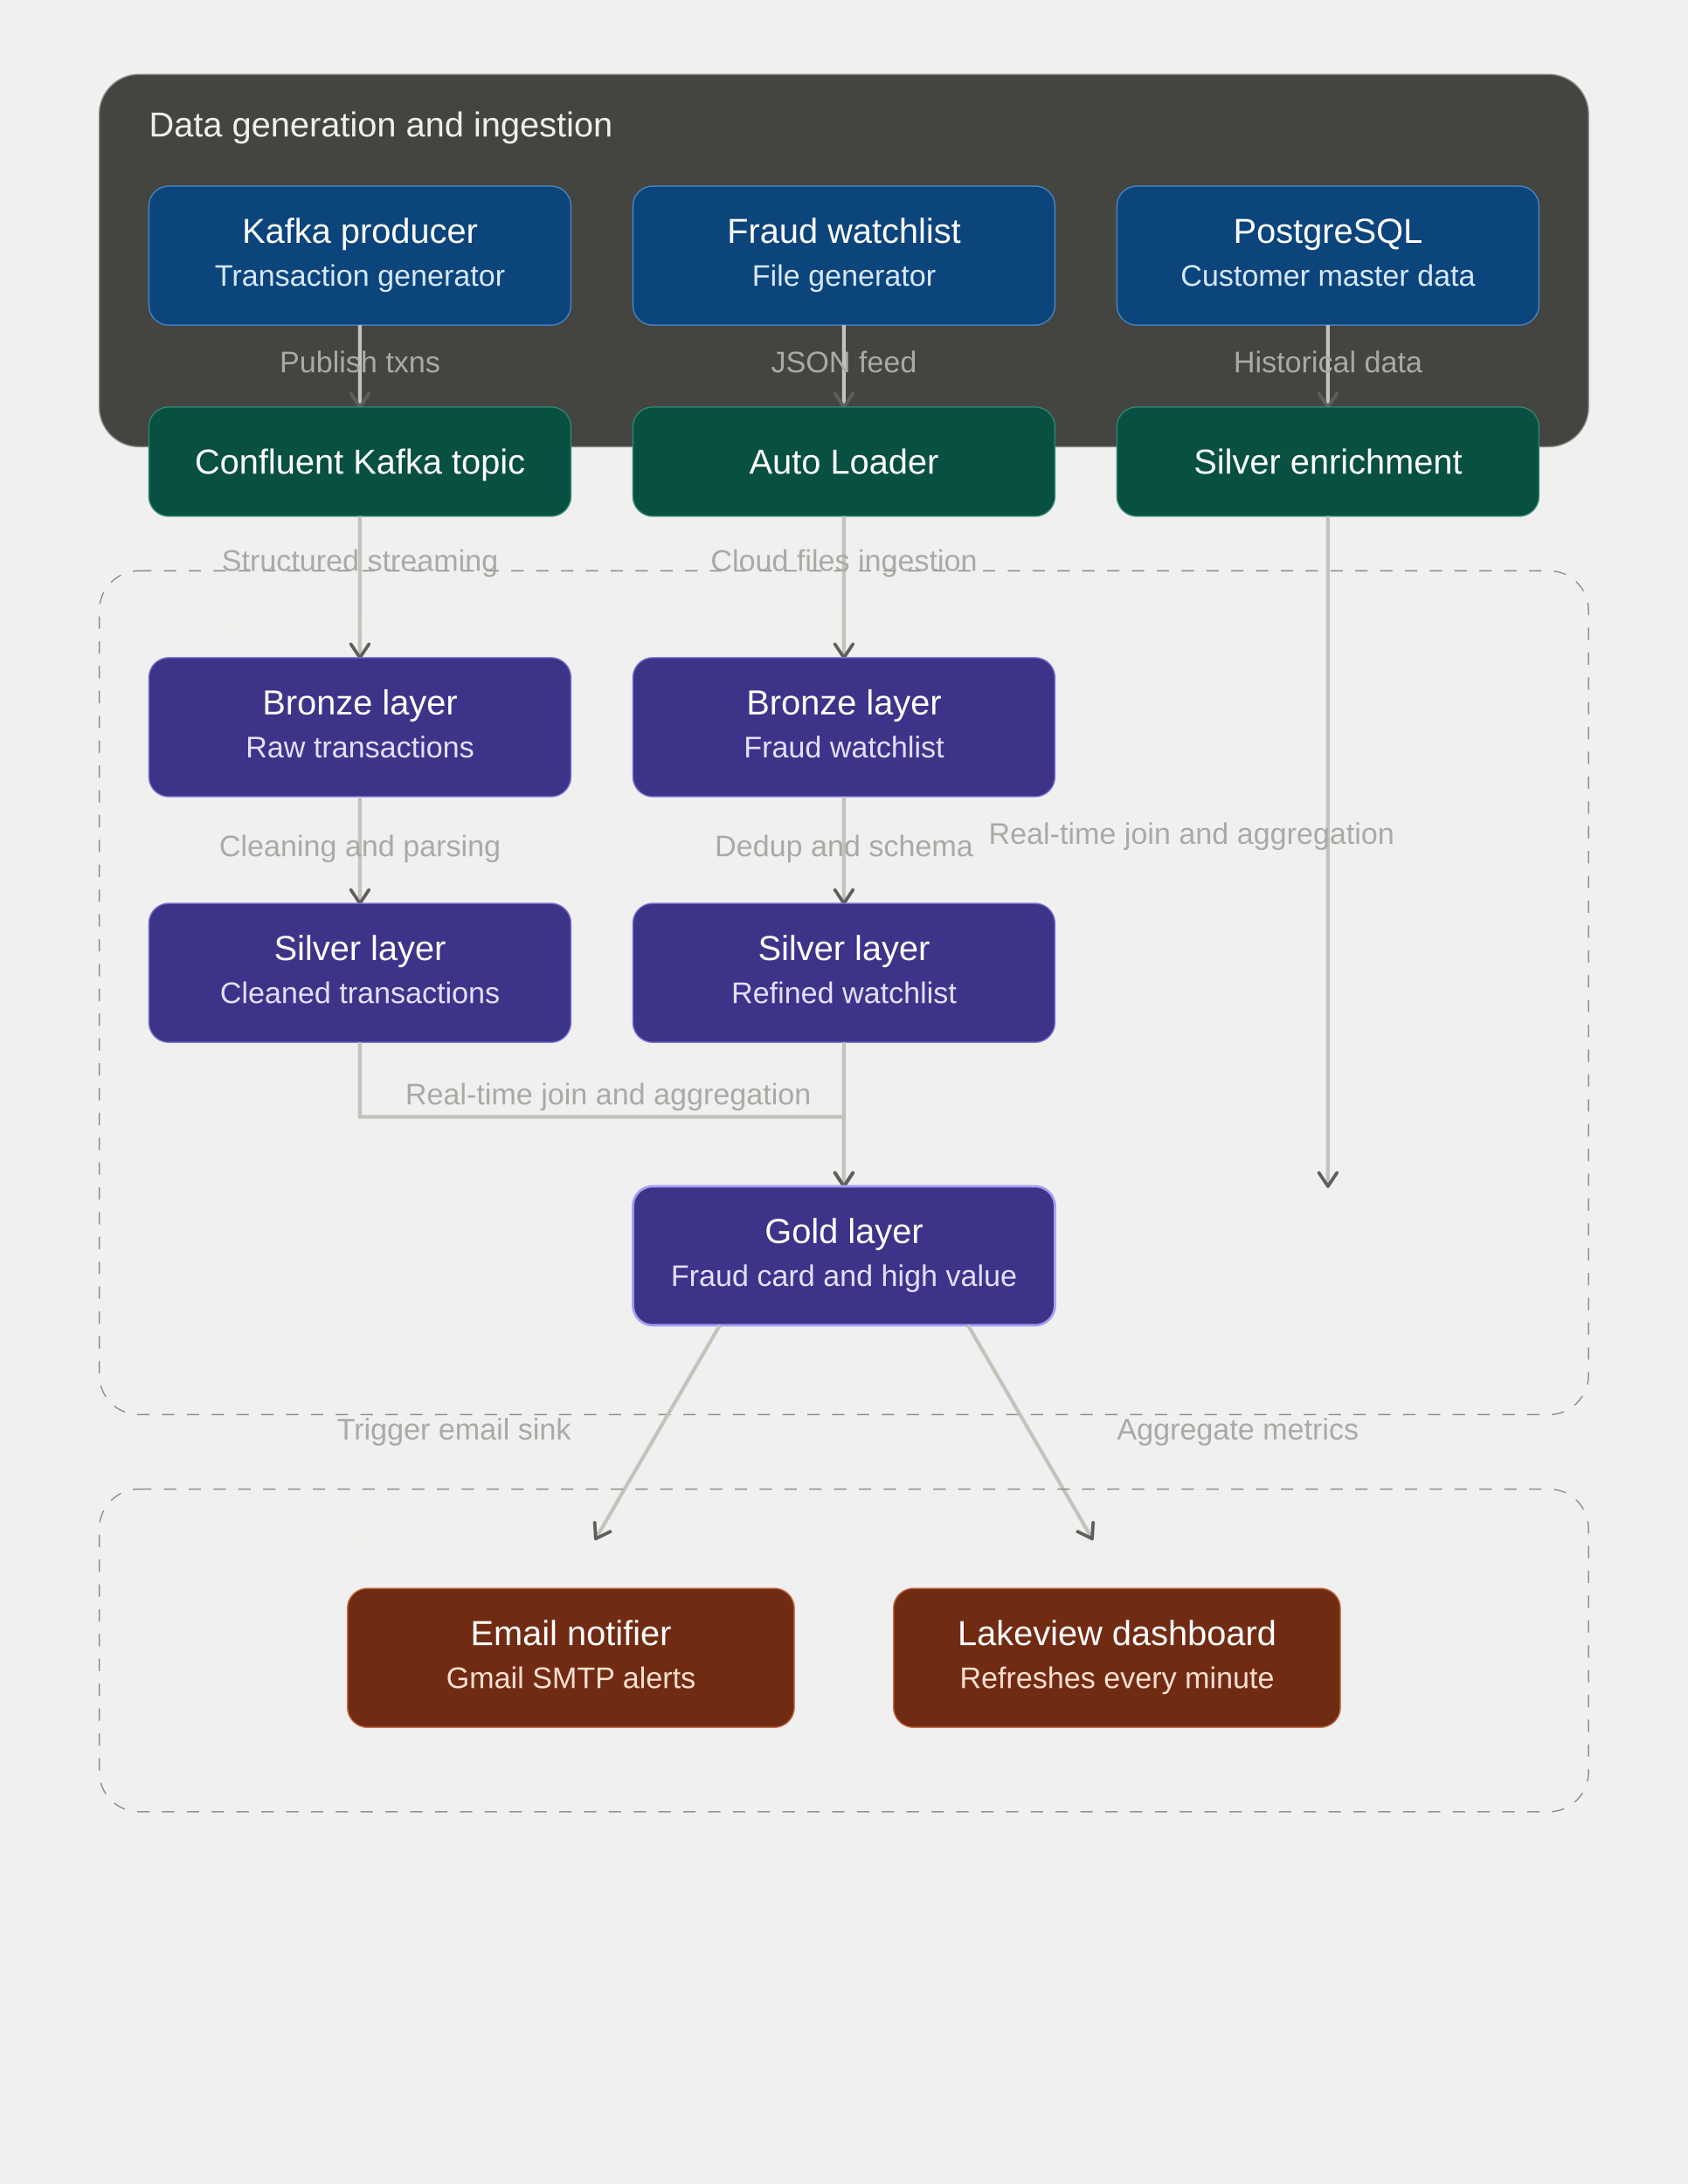
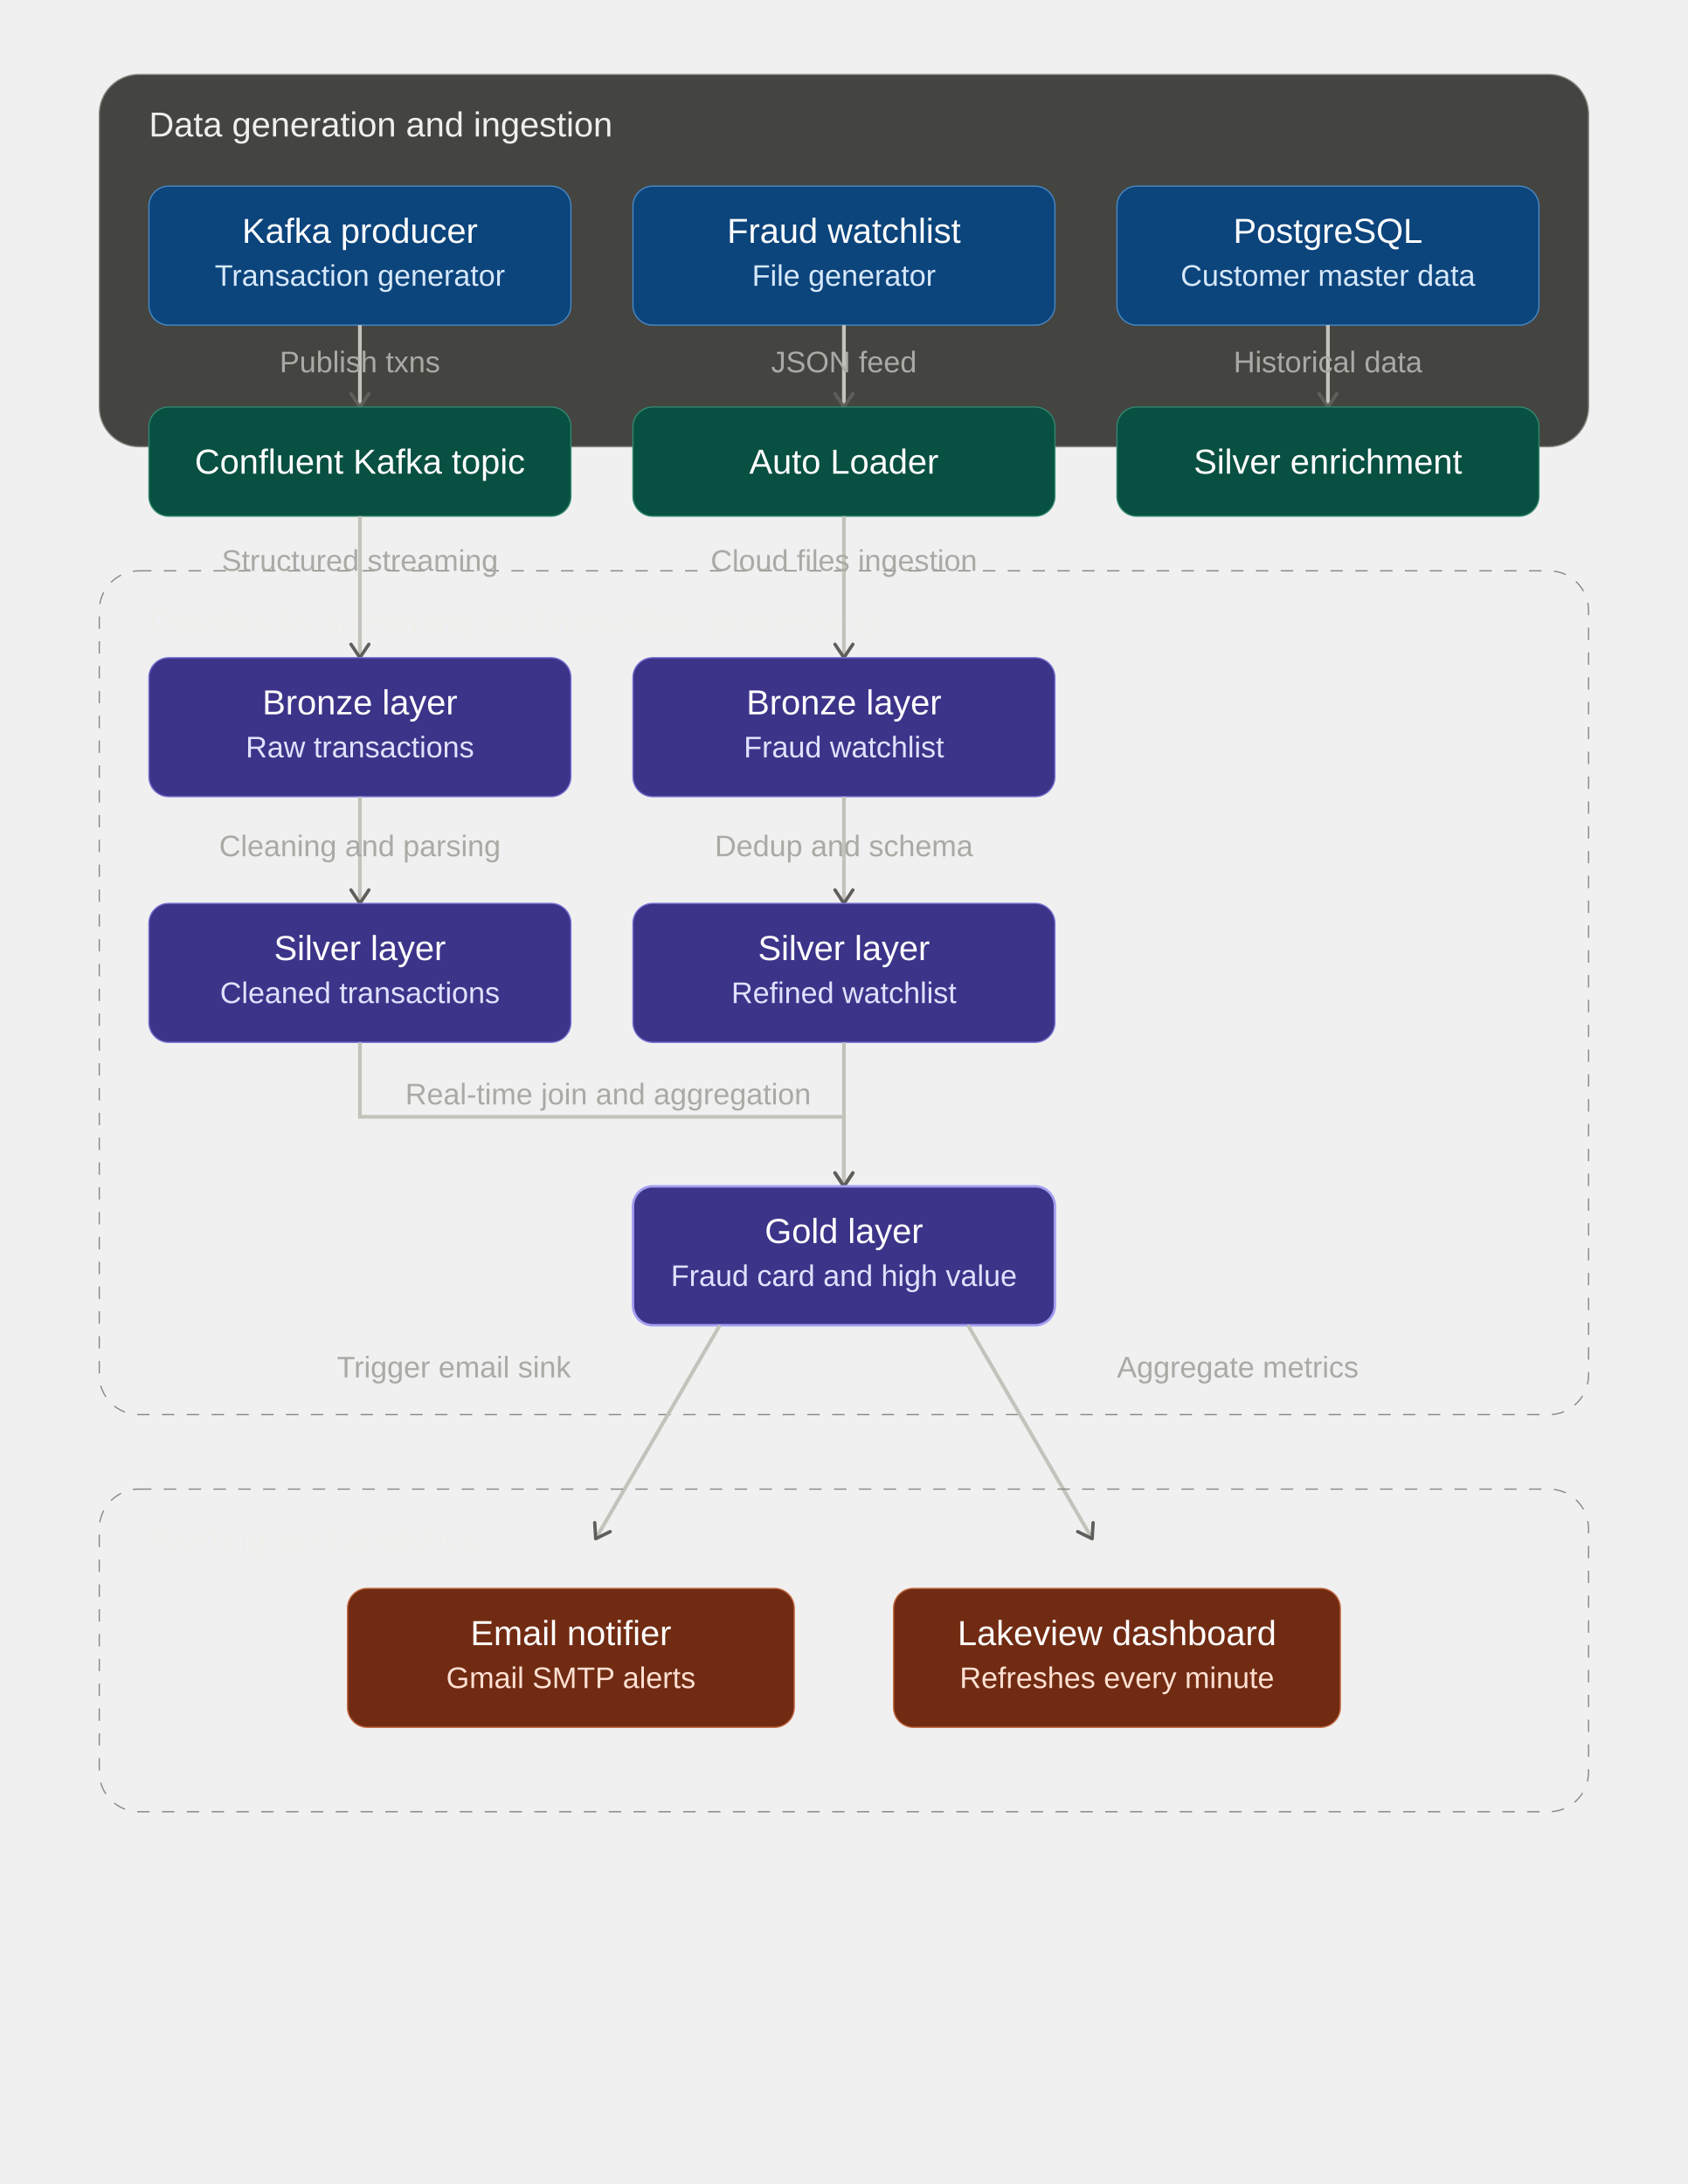
<svg xmlns="http://www.w3.org/2000/svg" width="680" height="880" viewBox="0 0 680 880" role="img" aria-labelledby="fgTitle fgDesc">
  <defs>
    <marker id="arrow" viewBox="0 0 10 10" refX="8" refY="5" markerWidth="6" markerHeight="6" orient="auto-start-reverse">
      <path d="M2 1L8 5L2 9" fill="none" stroke="#5F5E5A" stroke-width="1.5" stroke-linecap="round" stroke-linejoin="round" />
    </marker>
  </defs>
  <style>
    .box-fill-source   { fill: #0C447C; stroke: #4788C4; }
    .box-fill-ingest   { fill: #085041; stroke: #31876F; }
    .box-fill-medal    { fill: #3C3489; stroke: #7770D1; }
    .box-fill-medal-hl { fill: #3C3489; stroke: #A49FF0; }
    .box-fill-out      { fill: #712B13; stroke: #C56A43; }
    .container-fill    { fill: #444441; stroke: #898781; }
    .container-dashed  { fill: none; stroke: #898781; stroke-dasharray: 5 5; }
    .txt-title  { font-family: -apple-system, "Segoe UI", Arial, sans-serif; font-size: 14px; font-weight: 500; }
    .txt-sub    { font-family: -apple-system, "Segoe UI", Arial, sans-serif; font-size: 12px; font-weight: 500; }
    .txt-head   { font-family: -apple-system, "Segoe UI", Arial, sans-serif; font-size: 14px; font-weight: 500; }
    .txt-src    { fill: #FFFFFF; }
    .txt-src-sub{ fill: #D6E8FA; }
    .txt-ing    { fill: #FFFFFF; }
    .txt-med    { fill: #FFFFFF; }
    .txt-med-sub{ fill: #E2E0FF; }
    .txt-out    { fill: #FFFFFF; }
    .txt-out-sub{ fill: #FFE0D2; }
    .txt-head-c { fill: #F0EFEC; }
    .arrow-line { stroke: #C3C2BB; stroke-width: 1.5; fill: none; }
  </style>
  <g>
    <rect class="container-fill" x="40" y="30" width="600" height="150" rx="16" stroke-width="0.5" />
    <text class="txt-head txt-head-c" x="60" y="55">Data generation and ingestion</text>
  </g>
  <g>
    <rect class="box-fill-source" x="60" y="75" width="170" height="56" rx="8" stroke-width="0.5" />
    <text class="txt-title txt-src" x="145" y="93" text-anchor="middle" dominant-baseline="central">Kafka producer</text>
    <text class="txt-sub txt-src-sub" x="145" y="111" text-anchor="middle" dominant-baseline="central">Transaction generator</text>
  </g>
  <g>
    <rect class="box-fill-source" x="255" y="75" width="170" height="56" rx="8" stroke-width="0.5" />
    <text class="txt-title txt-src" x="340" y="93" text-anchor="middle" dominant-baseline="central">Fraud watchlist</text>
    <text class="txt-sub txt-src-sub" x="340" y="111" text-anchor="middle" dominant-baseline="central">File generator</text>
  </g>
  <g>
    <rect class="box-fill-source" x="450" y="75" width="170" height="56" rx="8" stroke-width="0.5" />
    <text class="txt-title txt-src" x="535" y="93" text-anchor="middle" dominant-baseline="central">PostgreSQL</text>
    <text class="txt-sub txt-src-sub" x="535" y="111" text-anchor="middle" dominant-baseline="central">Customer master data</text>
  </g>
  <line class="arrow-line" x1="145" y1="131" x2="145" y2="164" marker-end="url(#arrow)" />
  <text class="txt-sub" x="145" y="150" text-anchor="middle" fill="#A9AAA5">Publish txns</text>
  <line class="arrow-line" x1="340" y1="131" x2="340" y2="164" marker-end="url(#arrow)" />
  <text class="txt-sub" x="340" y="150" text-anchor="middle" fill="#A9AAA5">JSON feed</text>
  <line class="arrow-line" x1="535" y1="131" x2="535" y2="164" marker-end="url(#arrow)" />
  <text class="txt-sub" x="535" y="150" text-anchor="middle" fill="#A9AAA5">Historical data</text>
  <g>
    <rect class="box-fill-ingest" x="60" y="164" width="170" height="44" rx="8" stroke-width="0.5" />
    <text class="txt-title txt-ing" x="145" y="186" text-anchor="middle" dominant-baseline="central">Confluent Kafka topic</text>
  </g>
  <g>
    <rect class="box-fill-ingest" x="255" y="164" width="170" height="44" rx="8" stroke-width="0.5" />
    <text class="txt-title txt-ing" x="340" y="186" text-anchor="middle" dominant-baseline="central">Auto Loader</text>
  </g>
  <g>
    <rect class="box-fill-ingest" x="450" y="164" width="170" height="44" rx="8" stroke-width="0.5" />
    <text class="txt-title txt-ing" x="535" y="186" text-anchor="middle" dominant-baseline="central">Silver enrichment</text>
  </g>
  <rect class="container-dashed" x="40" y="230" width="600" height="340" rx="16" stroke-width="0.5" />
  <text class="txt-head txt-head-c" x="60" y="255">Databricks streaming and medallion processing</text>
  <line class="arrow-line" x1="145" y1="208" x2="145" y2="265" marker-end="url(#arrow)" />
  <text class="txt-sub" x="145" y="230" text-anchor="middle" fill="#A9AAA5">Structured streaming</text>
  <line class="arrow-line" x1="340" y1="208" x2="340" y2="265" marker-end="url(#arrow)" />
  <text class="txt-sub" x="340" y="230" text-anchor="middle" fill="#A9AAA5">Cloud files ingestion</text>
  <g>
    <rect class="box-fill-medal" x="60" y="265" width="170" height="56" rx="8" stroke-width="0.5" />
    <text class="txt-title txt-med" x="145" y="283" text-anchor="middle" dominant-baseline="central">Bronze layer</text>
    <text class="txt-sub txt-med-sub" x="145" y="301" text-anchor="middle" dominant-baseline="central">Raw transactions</text>
  </g>
  <g>
    <rect class="box-fill-medal" x="255" y="265" width="170" height="56" rx="8" stroke-width="0.5" />
    <text class="txt-title txt-med" x="340" y="283" text-anchor="middle" dominant-baseline="central">Bronze layer</text>
    <text class="txt-sub txt-med-sub" x="340" y="301" text-anchor="middle" dominant-baseline="central">Fraud watchlist</text>
  </g>
  <line class="arrow-line" x1="145" y1="321" x2="145" y2="364" marker-end="url(#arrow)" />
  <text class="txt-sub" x="145" y="345" text-anchor="middle" fill="#A9AAA5">Cleaning and parsing</text>
  <line class="arrow-line" x1="340" y1="321" x2="340" y2="364" marker-end="url(#arrow)" />
  <text class="txt-sub" x="340" y="345" text-anchor="middle" fill="#A9AAA5">Dedup and schema</text>
  <g>
    <rect class="box-fill-medal" x="60" y="364" width="170" height="56" rx="8" stroke-width="0.5" />
    <text class="txt-title txt-med" x="145" y="382" text-anchor="middle" dominant-baseline="central">Silver layer</text>
    <text class="txt-sub txt-med-sub" x="145" y="400" text-anchor="middle" dominant-baseline="central">Cleaned transactions</text>
  </g>
  <g>
    <rect class="box-fill-medal" x="255" y="364" width="170" height="56" rx="8" stroke-width="0.5" />
    <text class="txt-title txt-med" x="340" y="382" text-anchor="middle" dominant-baseline="central">Silver layer</text>
    <text class="txt-sub txt-med-sub" x="340" y="400" text-anchor="middle" dominant-baseline="central">Refined watchlist</text>
  </g>
  <path class="arrow-line" d="M145 420 V450 H340 V478" marker-end="url(#arrow)" />
  <path class="arrow-line" d="M340 420 V478" marker-end="url(#arrow)" />
-   <path class="arrow-line" d="M535 208 V478" marker-end="url(#arrow)" />
  <text class="txt-sub" x="245" y="445" text-anchor="middle" fill="#A9AAA5">Real-time join and aggregation</text>
-   <text class="txt-sub" x="480" y="340" text-anchor="middle" fill="#A9AAA5">Real-time join and aggregation</text>
  <g>
    <rect class="box-fill-medal-hl" x="255" y="478" width="170" height="56" rx="8" stroke-width="1" />
    <text class="txt-title txt-med" x="340" y="496" text-anchor="middle" dominant-baseline="central">Gold layer</text>
    <text class="txt-sub txt-med-sub" x="340" y="514" text-anchor="middle" dominant-baseline="central">Fraud card and high value</text>
  </g>
  <line class="arrow-line" x1="290" y1="534" x2="240" y2="620" marker-end="url(#arrow)" />
-   <text class="txt-sub" x="230" y="580" text-anchor="end" fill="#A9AAA5">Trigger email sink</text>
+   <text class="txt-sub" x="230" y="555" text-anchor="end" fill="#A9AAA5">Trigger email sink</text>
  <line class="arrow-line" x1="390" y1="534" x2="440" y2="620" marker-end="url(#arrow)" />
-   <text class="txt-sub" x="450" y="580" text-anchor="start" fill="#A9AAA5">Aggregate metrics</text>
+   <text class="txt-sub" x="450" y="555" text-anchor="start" fill="#A9AAA5">Aggregate metrics</text>
  <rect class="container-dashed" x="40" y="600" width="600" height="130" rx="16" stroke-width="0.5" />
  <text class="txt-head txt-head-c" x="60" y="625">Alerting and analytics</text>
  <g>
    <rect class="box-fill-out" x="140" y="640" width="180" height="56" rx="8" stroke-width="0.5" />
    <text class="txt-title txt-out" x="230" y="658" text-anchor="middle" dominant-baseline="central">Email notifier</text>
    <text class="txt-sub txt-out-sub" x="230" y="676" text-anchor="middle" dominant-baseline="central">Gmail SMTP alerts</text>
  </g>
  <g>
    <rect class="box-fill-out" x="360" y="640" width="180" height="56" rx="8" stroke-width="0.5" />
    <text class="txt-title txt-out" x="450" y="658" text-anchor="middle" dominant-baseline="central">Lakeview dashboard</text>
    <text class="txt-sub txt-out-sub" x="450" y="676" text-anchor="middle" dominant-baseline="central">Refreshes every minute</text>
  </g>
</svg>
